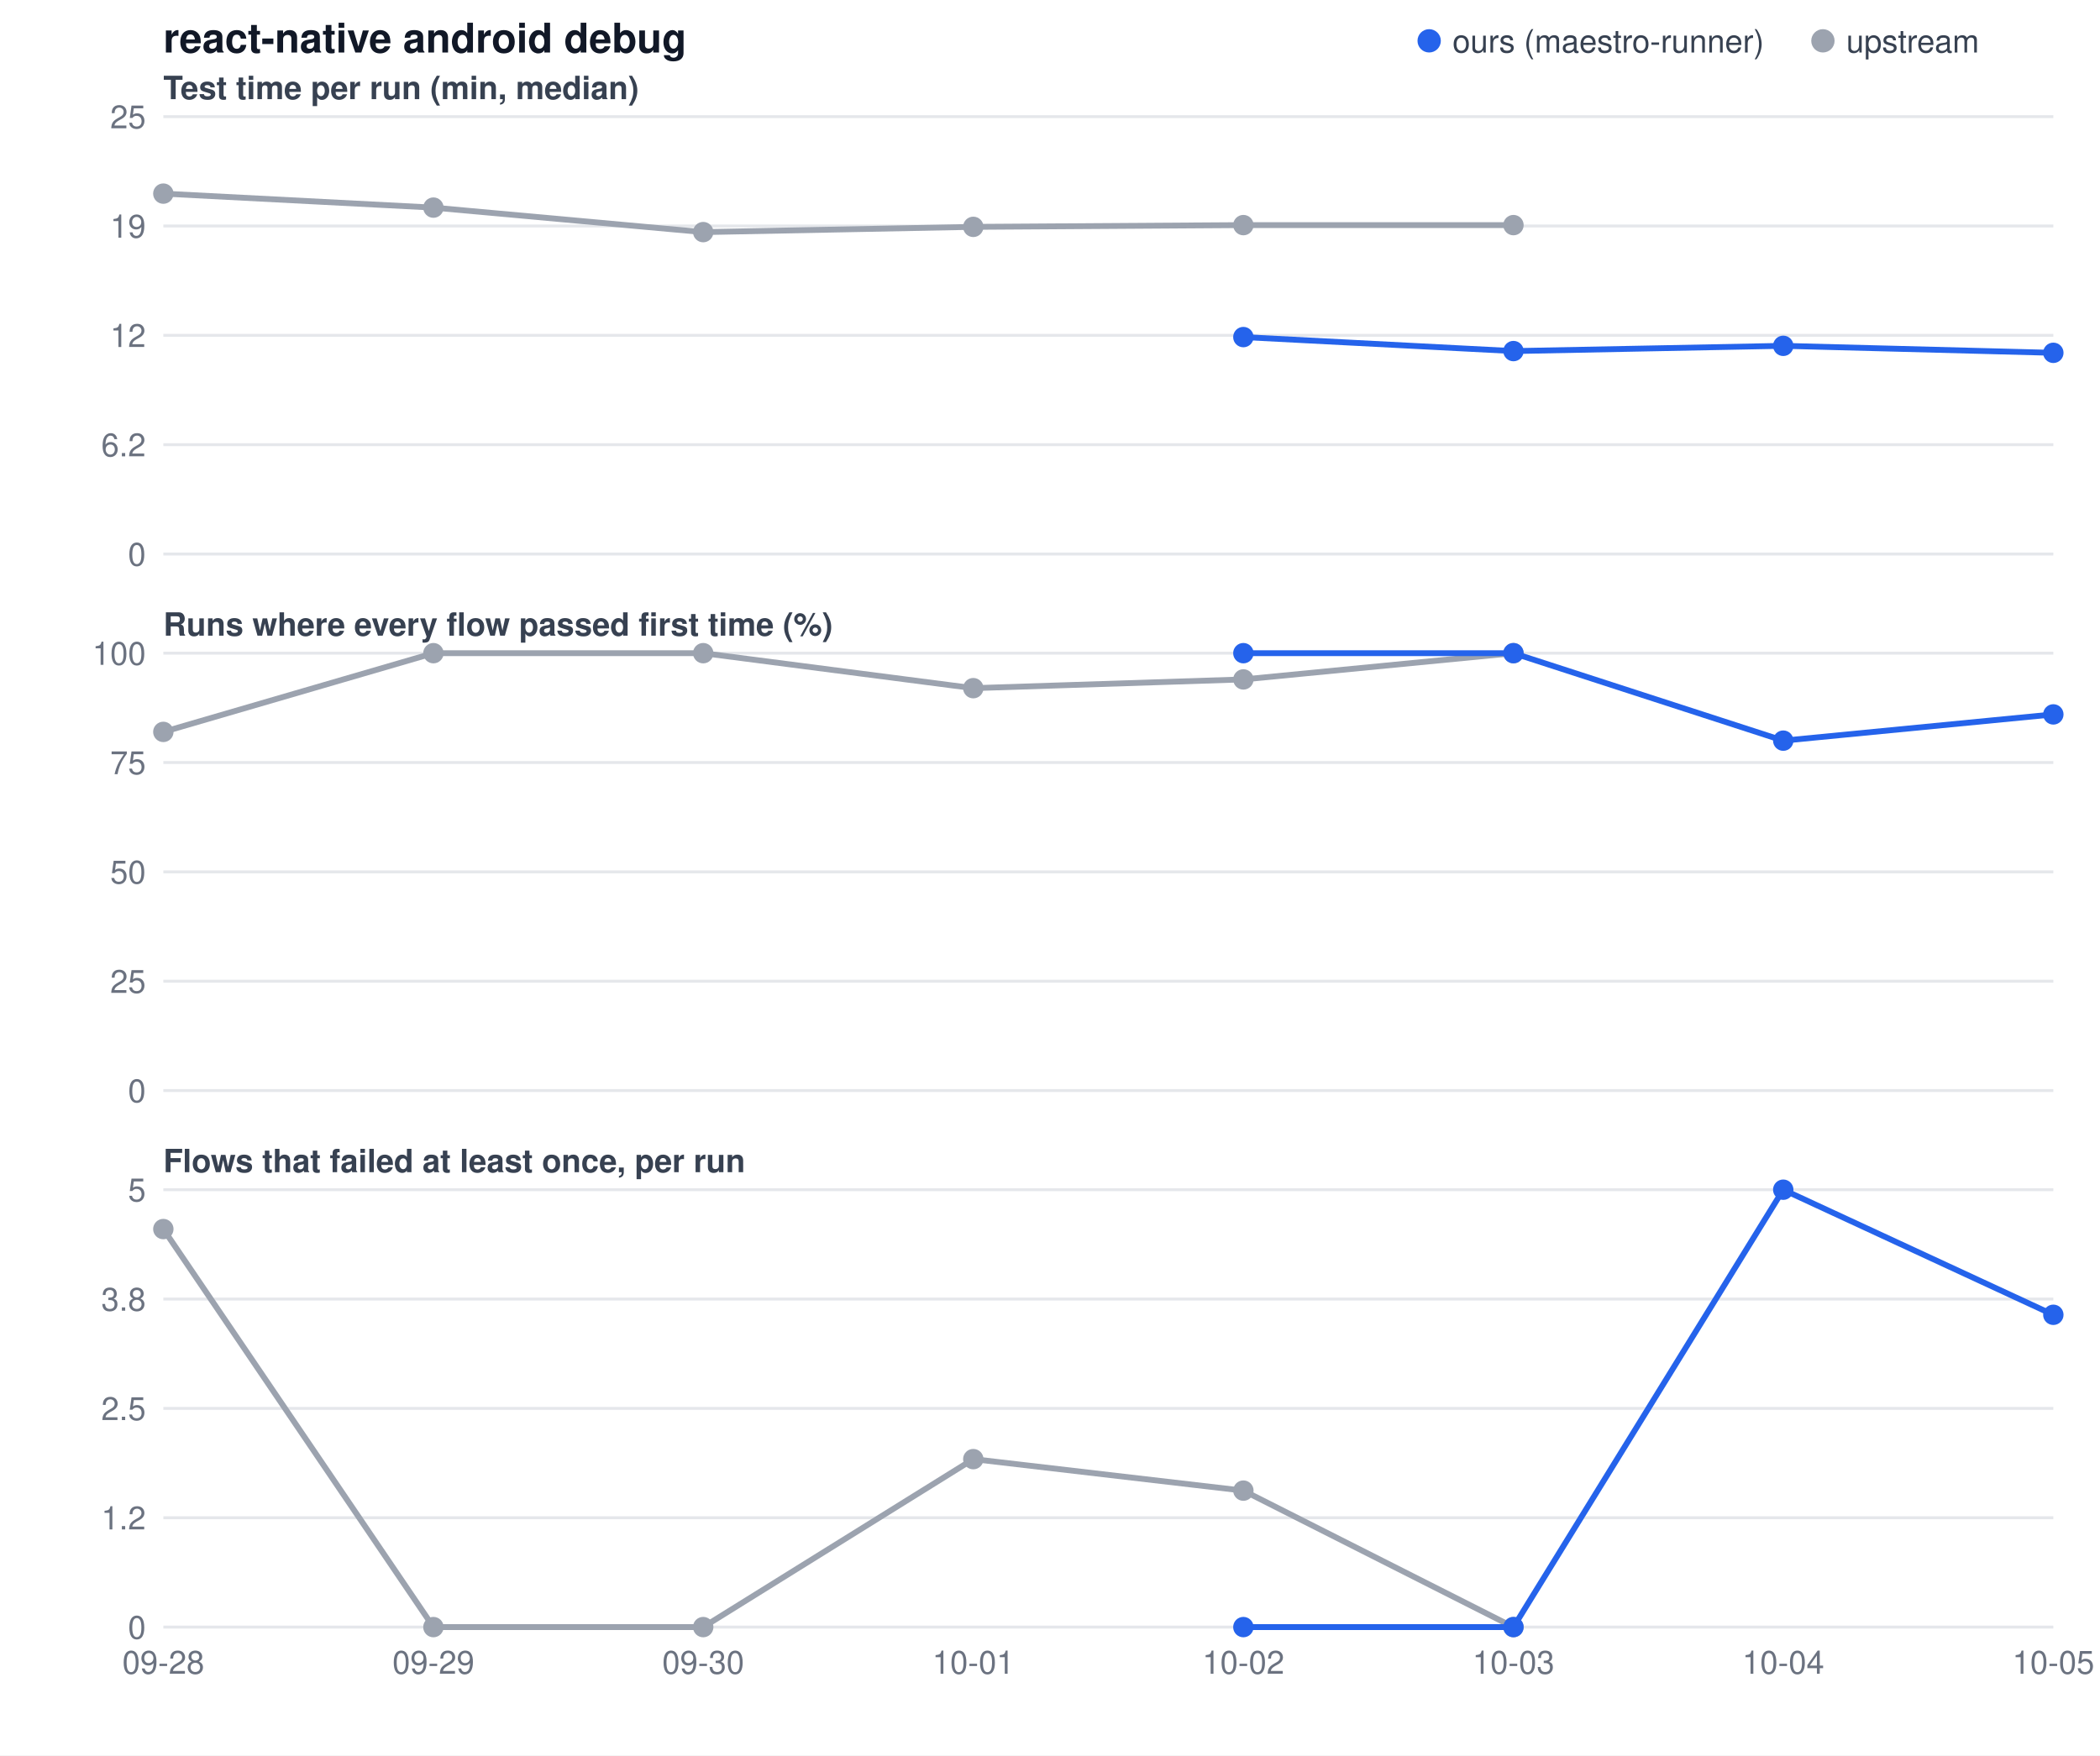
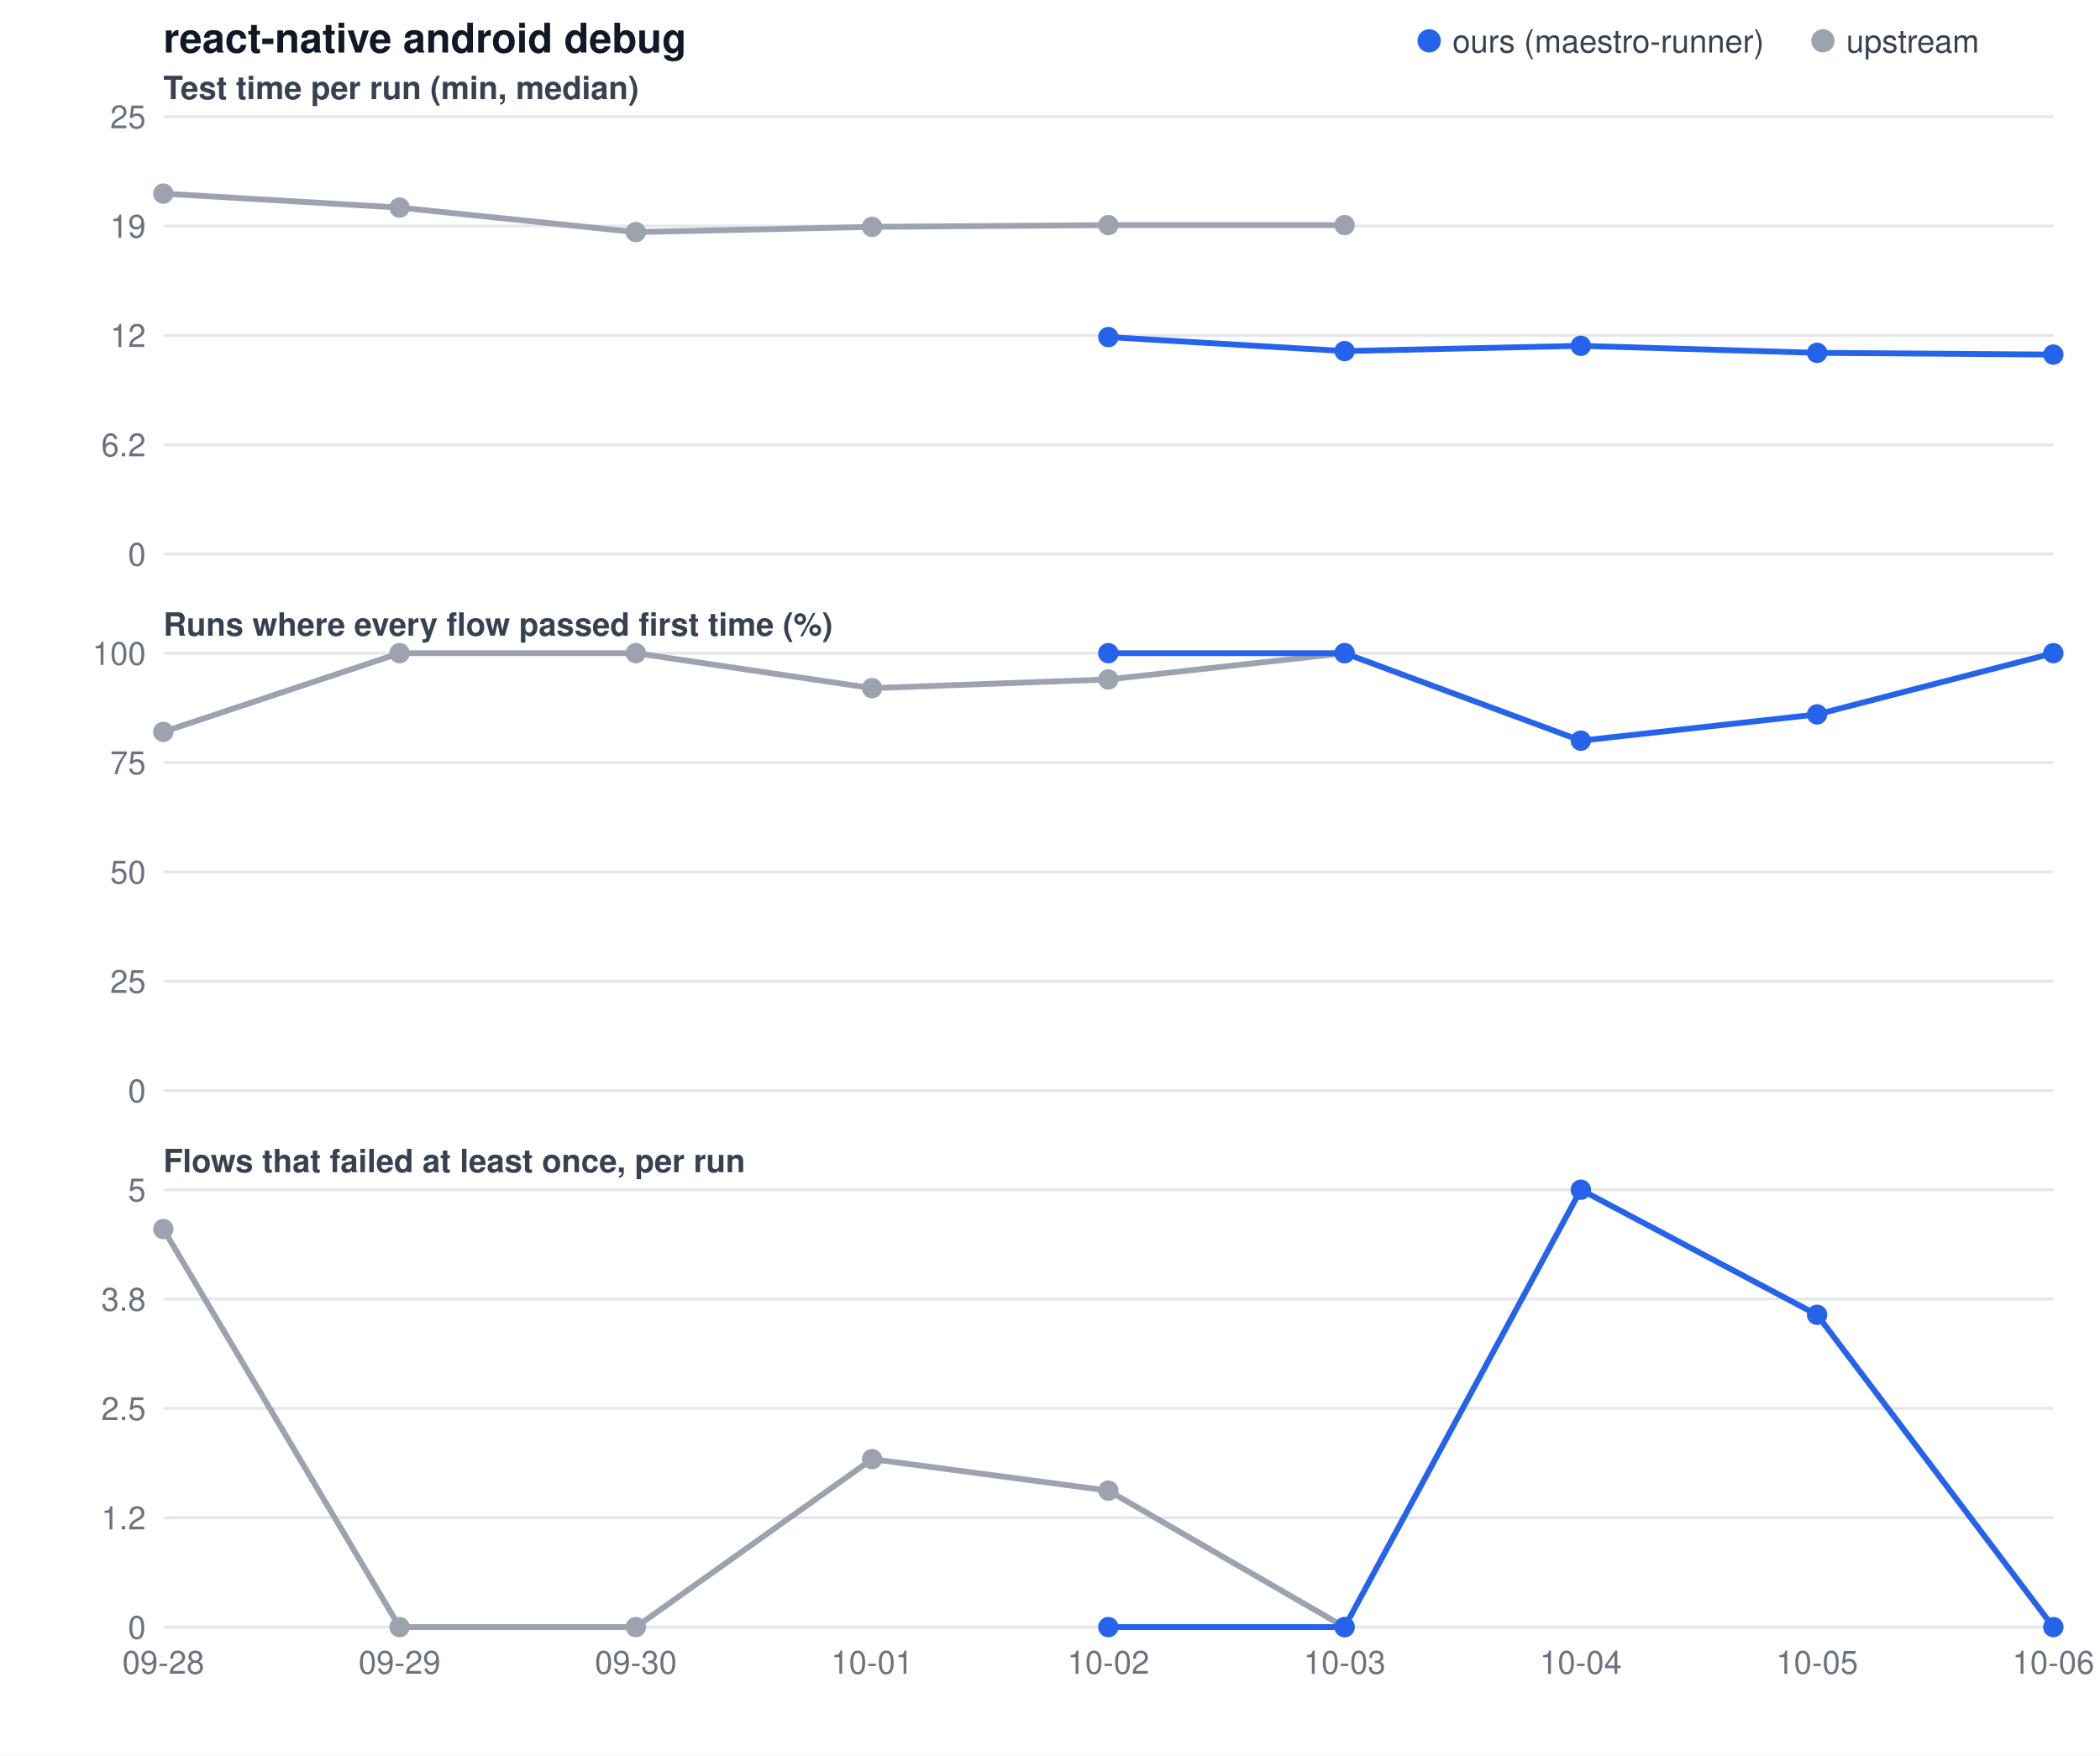
<svg xmlns="http://www.w3.org/2000/svg" width="720" height="602" font-family="-apple-system,Segoe UI,Helvetica,Arial,sans-serif" font-size="11">
  <rect width="100%" height="100%" fill="#ffffff" />
  <text x="56" y="18" font-size="14" font-weight="600" fill="#111827">react-native android debug</text>
  <circle cx="490" cy="14" r="4" fill="#2563eb" />
  <text x="498" y="18" fill="#374151">ours (maestro-runner)</text>
  <circle cx="625" cy="14" r="4" fill="#9ca3af" />
  <text x="633" y="18" fill="#374151">upstream</text>
  <text x="56" y="34" fill="#374151" font-weight="600">Test time per run (min, median)</text>
  <line x1="56" x2="704" y1="190.0" y2="190.0" stroke="#e5e7eb" />
  <text x="50" y="194.0" text-anchor="end" fill="#6b7280">0</text>
  <line x1="56" x2="704" y1="152.5" y2="152.5" stroke="#e5e7eb" />
  <text x="50" y="156.5" text-anchor="end" fill="#6b7280">6.2</text>
  <line x1="56" x2="704" y1="115.0" y2="115.0" stroke="#e5e7eb" />
  <text x="50" y="119.0" text-anchor="end" fill="#6b7280">12</text>
  <line x1="56" x2="704" y1="77.5" y2="77.5" stroke="#e5e7eb" />
  <text x="50" y="81.5" text-anchor="end" fill="#6b7280">19</text>
  <line x1="56" x2="704" y1="40.0" y2="40.0" stroke="#e5e7eb" />
  <text x="50" y="44.0" text-anchor="end" fill="#6b7280">25</text>
-   <polyline fill="none" stroke="#9ca3af" stroke-width="2" points="56.0,66.4 148.6,71.2 241.1,79.6 333.7,77.8 426.3,77.2 518.9,77.2" />
+   <polyline fill="none" stroke="#9ca3af" stroke-width="2" points="56.0,66.4 137.0,71.2 218.0,79.6 299.0,77.8 380.0,77.2 461.0,77.2" />
  <circle cx="56.0" cy="66.4" r="3.5" fill="#9ca3af" />
-   <circle cx="148.6" cy="71.2" r="3.5" fill="#9ca3af" />
-   <circle cx="241.1" cy="79.6" r="3.5" fill="#9ca3af" />
-   <circle cx="333.7" cy="77.8" r="3.5" fill="#9ca3af" />
-   <circle cx="426.3" cy="77.2" r="3.5" fill="#9ca3af" />
-   <circle cx="518.9" cy="77.2" r="3.5" fill="#9ca3af" />
-   <polyline fill="none" stroke="#2563eb" stroke-width="2" points="426.3,115.6 518.9,120.4 611.4,118.6 704.0,121.0" />
-   <circle cx="426.3" cy="115.6" r="3.5" fill="#2563eb" />
-   <circle cx="518.9" cy="120.4" r="3.5" fill="#2563eb" />
-   <circle cx="611.4" cy="118.6" r="3.5" fill="#2563eb" />
-   <circle cx="704.0" cy="121.0" r="3.5" fill="#2563eb" />
+   <circle cx="137.0" cy="71.2" r="3.5" fill="#9ca3af" />
+   <circle cx="218.0" cy="79.6" r="3.5" fill="#9ca3af" />
+   <circle cx="299.0" cy="77.8" r="3.5" fill="#9ca3af" />
+   <circle cx="380.0" cy="77.2" r="3.5" fill="#9ca3af" />
+   <circle cx="461.0" cy="77.2" r="3.5" fill="#9ca3af" />
+   <polyline fill="none" stroke="#2563eb" stroke-width="2" points="380.0,115.6 461.0,120.4 542.0,118.6 623.0,121.0 704.0,121.6" />
+   <circle cx="380.0" cy="115.6" r="3.5" fill="#2563eb" />
+   <circle cx="461.0" cy="120.4" r="3.5" fill="#2563eb" />
+   <circle cx="542.0" cy="118.6" r="3.5" fill="#2563eb" />
+   <circle cx="623.0" cy="121.0" r="3.5" fill="#2563eb" />
+   <circle cx="704.0" cy="121.6" r="3.5" fill="#2563eb" />
  <text x="56" y="218" fill="#374151" font-weight="600">Runs where every flow passed first time (%)</text>
  <line x1="56" x2="704" y1="374.0" y2="374.0" stroke="#e5e7eb" />
  <text x="50" y="378.0" text-anchor="end" fill="#6b7280">0</text>
  <line x1="56" x2="704" y1="336.5" y2="336.5" stroke="#e5e7eb" />
  <text x="50" y="340.5" text-anchor="end" fill="#6b7280">25</text>
  <line x1="56" x2="704" y1="299.0" y2="299.0" stroke="#e5e7eb" />
  <text x="50" y="303.0" text-anchor="end" fill="#6b7280">50</text>
  <line x1="56" x2="704" y1="261.5" y2="261.5" stroke="#e5e7eb" />
  <text x="50" y="265.5" text-anchor="end" fill="#6b7280">75</text>
  <line x1="56" x2="704" y1="224.0" y2="224.0" stroke="#e5e7eb" />
  <text x="50" y="228.0" text-anchor="end" fill="#6b7280">100</text>
-   <polyline fill="none" stroke="#9ca3af" stroke-width="2" points="56.0,251.0 148.6,224.0 241.1,224.0 333.7,236.0 426.3,233.0 518.9,224.0" />
+   <polyline fill="none" stroke="#9ca3af" stroke-width="2" points="56.0,251.0 137.0,224.0 218.0,224.0 299.0,236.0 380.0,233.0 461.0,224.0" />
  <circle cx="56.0" cy="251.0" r="3.5" fill="#9ca3af" />
-   <circle cx="148.6" cy="224.0" r="3.5" fill="#9ca3af" />
-   <circle cx="241.1" cy="224.0" r="3.5" fill="#9ca3af" />
-   <circle cx="333.7" cy="236.0" r="3.5" fill="#9ca3af" />
-   <circle cx="426.3" cy="233.0" r="3.5" fill="#9ca3af" />
-   <circle cx="518.9" cy="224.0" r="3.5" fill="#9ca3af" />
-   <polyline fill="none" stroke="#2563eb" stroke-width="2" points="426.3,224.0 518.9,224.0 611.4,254.0 704.0,245.0" />
-   <circle cx="426.3" cy="224.0" r="3.5" fill="#2563eb" />
-   <circle cx="518.9" cy="224.0" r="3.5" fill="#2563eb" />
-   <circle cx="611.4" cy="254.0" r="3.5" fill="#2563eb" />
-   <circle cx="704.0" cy="245.0" r="3.5" fill="#2563eb" />
+   <circle cx="137.0" cy="224.0" r="3.5" fill="#9ca3af" />
+   <circle cx="218.0" cy="224.0" r="3.5" fill="#9ca3af" />
+   <circle cx="299.0" cy="236.0" r="3.5" fill="#9ca3af" />
+   <circle cx="380.0" cy="233.0" r="3.5" fill="#9ca3af" />
+   <circle cx="461.0" cy="224.0" r="3.5" fill="#9ca3af" />
+   <polyline fill="none" stroke="#2563eb" stroke-width="2" points="380.0,224.0 461.0,224.0 542.0,254.0 623.0,245.0 704.0,224.0" />
+   <circle cx="380.0" cy="224.0" r="3.5" fill="#2563eb" />
+   <circle cx="461.0" cy="224.0" r="3.5" fill="#2563eb" />
+   <circle cx="542.0" cy="254.0" r="3.5" fill="#2563eb" />
+   <circle cx="623.0" cy="245.0" r="3.5" fill="#2563eb" />
+   <circle cx="704.0" cy="224.0" r="3.5" fill="#2563eb" />
  <text x="56" y="402" fill="#374151" font-weight="600">Flows that failed at least once, per run</text>
  <line x1="56" x2="704" y1="558.0" y2="558.0" stroke="#e5e7eb" />
  <text x="50" y="562.0" text-anchor="end" fill="#6b7280">0</text>
  <line x1="56" x2="704" y1="520.5" y2="520.5" stroke="#e5e7eb" />
  <text x="50" y="524.5" text-anchor="end" fill="#6b7280">1.2</text>
  <line x1="56" x2="704" y1="483.0" y2="483.0" stroke="#e5e7eb" />
  <text x="50" y="487.0" text-anchor="end" fill="#6b7280">2.5</text>
  <line x1="56" x2="704" y1="445.5" y2="445.5" stroke="#e5e7eb" />
  <text x="50" y="449.5" text-anchor="end" fill="#6b7280">3.8</text>
  <line x1="56" x2="704" y1="408.0" y2="408.0" stroke="#e5e7eb" />
  <text x="50" y="412.0" text-anchor="end" fill="#6b7280">5</text>
-   <polyline fill="none" stroke="#9ca3af" stroke-width="2" points="56.0,421.5 148.6,558.0 241.1,558.0 333.7,500.4 426.3,511.2 518.9,558.0" />
+   <polyline fill="none" stroke="#9ca3af" stroke-width="2" points="56.0,421.5 137.0,558.0 218.0,558.0 299.0,500.4 380.0,511.2 461.0,558.0" />
  <circle cx="56.0" cy="421.5" r="3.5" fill="#9ca3af" />
-   <circle cx="148.6" cy="558.0" r="3.5" fill="#9ca3af" />
-   <circle cx="241.1" cy="558.0" r="3.5" fill="#9ca3af" />
-   <circle cx="333.7" cy="500.4" r="3.5" fill="#9ca3af" />
-   <circle cx="426.3" cy="511.2" r="3.5" fill="#9ca3af" />
-   <circle cx="518.9" cy="558.0" r="3.5" fill="#9ca3af" />
-   <polyline fill="none" stroke="#2563eb" stroke-width="2" points="426.3,558.0 518.9,558.0 611.4,408.0 704.0,450.9" />
-   <circle cx="426.3" cy="558.0" r="3.5" fill="#2563eb" />
-   <circle cx="518.9" cy="558.0" r="3.5" fill="#2563eb" />
-   <circle cx="611.4" cy="408.0" r="3.5" fill="#2563eb" />
-   <circle cx="704.0" cy="450.9" r="3.5" fill="#2563eb" />
+   <circle cx="137.0" cy="558.0" r="3.5" fill="#9ca3af" />
+   <circle cx="218.0" cy="558.0" r="3.5" fill="#9ca3af" />
+   <circle cx="299.0" cy="500.4" r="3.5" fill="#9ca3af" />
+   <circle cx="380.0" cy="511.2" r="3.5" fill="#9ca3af" />
+   <circle cx="461.0" cy="558.0" r="3.5" fill="#9ca3af" />
+   <polyline fill="none" stroke="#2563eb" stroke-width="2" points="380.0,558.0 461.0,558.0 542.0,408.0 623.0,450.9 704.0,558.0" />
+   <circle cx="380.0" cy="558.0" r="3.5" fill="#2563eb" />
+   <circle cx="461.0" cy="558.0" r="3.5" fill="#2563eb" />
+   <circle cx="542.0" cy="408.0" r="3.5" fill="#2563eb" />
+   <circle cx="623.0" cy="450.9" r="3.5" fill="#2563eb" />
+   <circle cx="704.0" cy="558.0" r="3.5" fill="#2563eb" />
  <text x="56.0" y="574" text-anchor="middle" fill="#6b7280">09-28</text>
-   <text x="148.6" y="574" text-anchor="middle" fill="#6b7280">09-29</text>
-   <text x="241.1" y="574" text-anchor="middle" fill="#6b7280">09-30</text>
-   <text x="333.7" y="574" text-anchor="middle" fill="#6b7280">10-01</text>
-   <text x="426.3" y="574" text-anchor="middle" fill="#6b7280">10-02</text>
-   <text x="518.9" y="574" text-anchor="middle" fill="#6b7280">10-03</text>
-   <text x="611.4" y="574" text-anchor="middle" fill="#6b7280">10-04</text>
-   <text x="704.0" y="574" text-anchor="middle" fill="#6b7280">10-05</text>
+   <text x="137.0" y="574" text-anchor="middle" fill="#6b7280">09-29</text>
+   <text x="218.0" y="574" text-anchor="middle" fill="#6b7280">09-30</text>
+   <text x="299.0" y="574" text-anchor="middle" fill="#6b7280">10-01</text>
+   <text x="380.0" y="574" text-anchor="middle" fill="#6b7280">10-02</text>
+   <text x="461.0" y="574" text-anchor="middle" fill="#6b7280">10-03</text>
+   <text x="542.0" y="574" text-anchor="middle" fill="#6b7280">10-04</text>
+   <text x="623.0" y="574" text-anchor="middle" fill="#6b7280">10-05</text>
+   <text x="704.0" y="574" text-anchor="middle" fill="#6b7280">10-06</text>
</svg>
